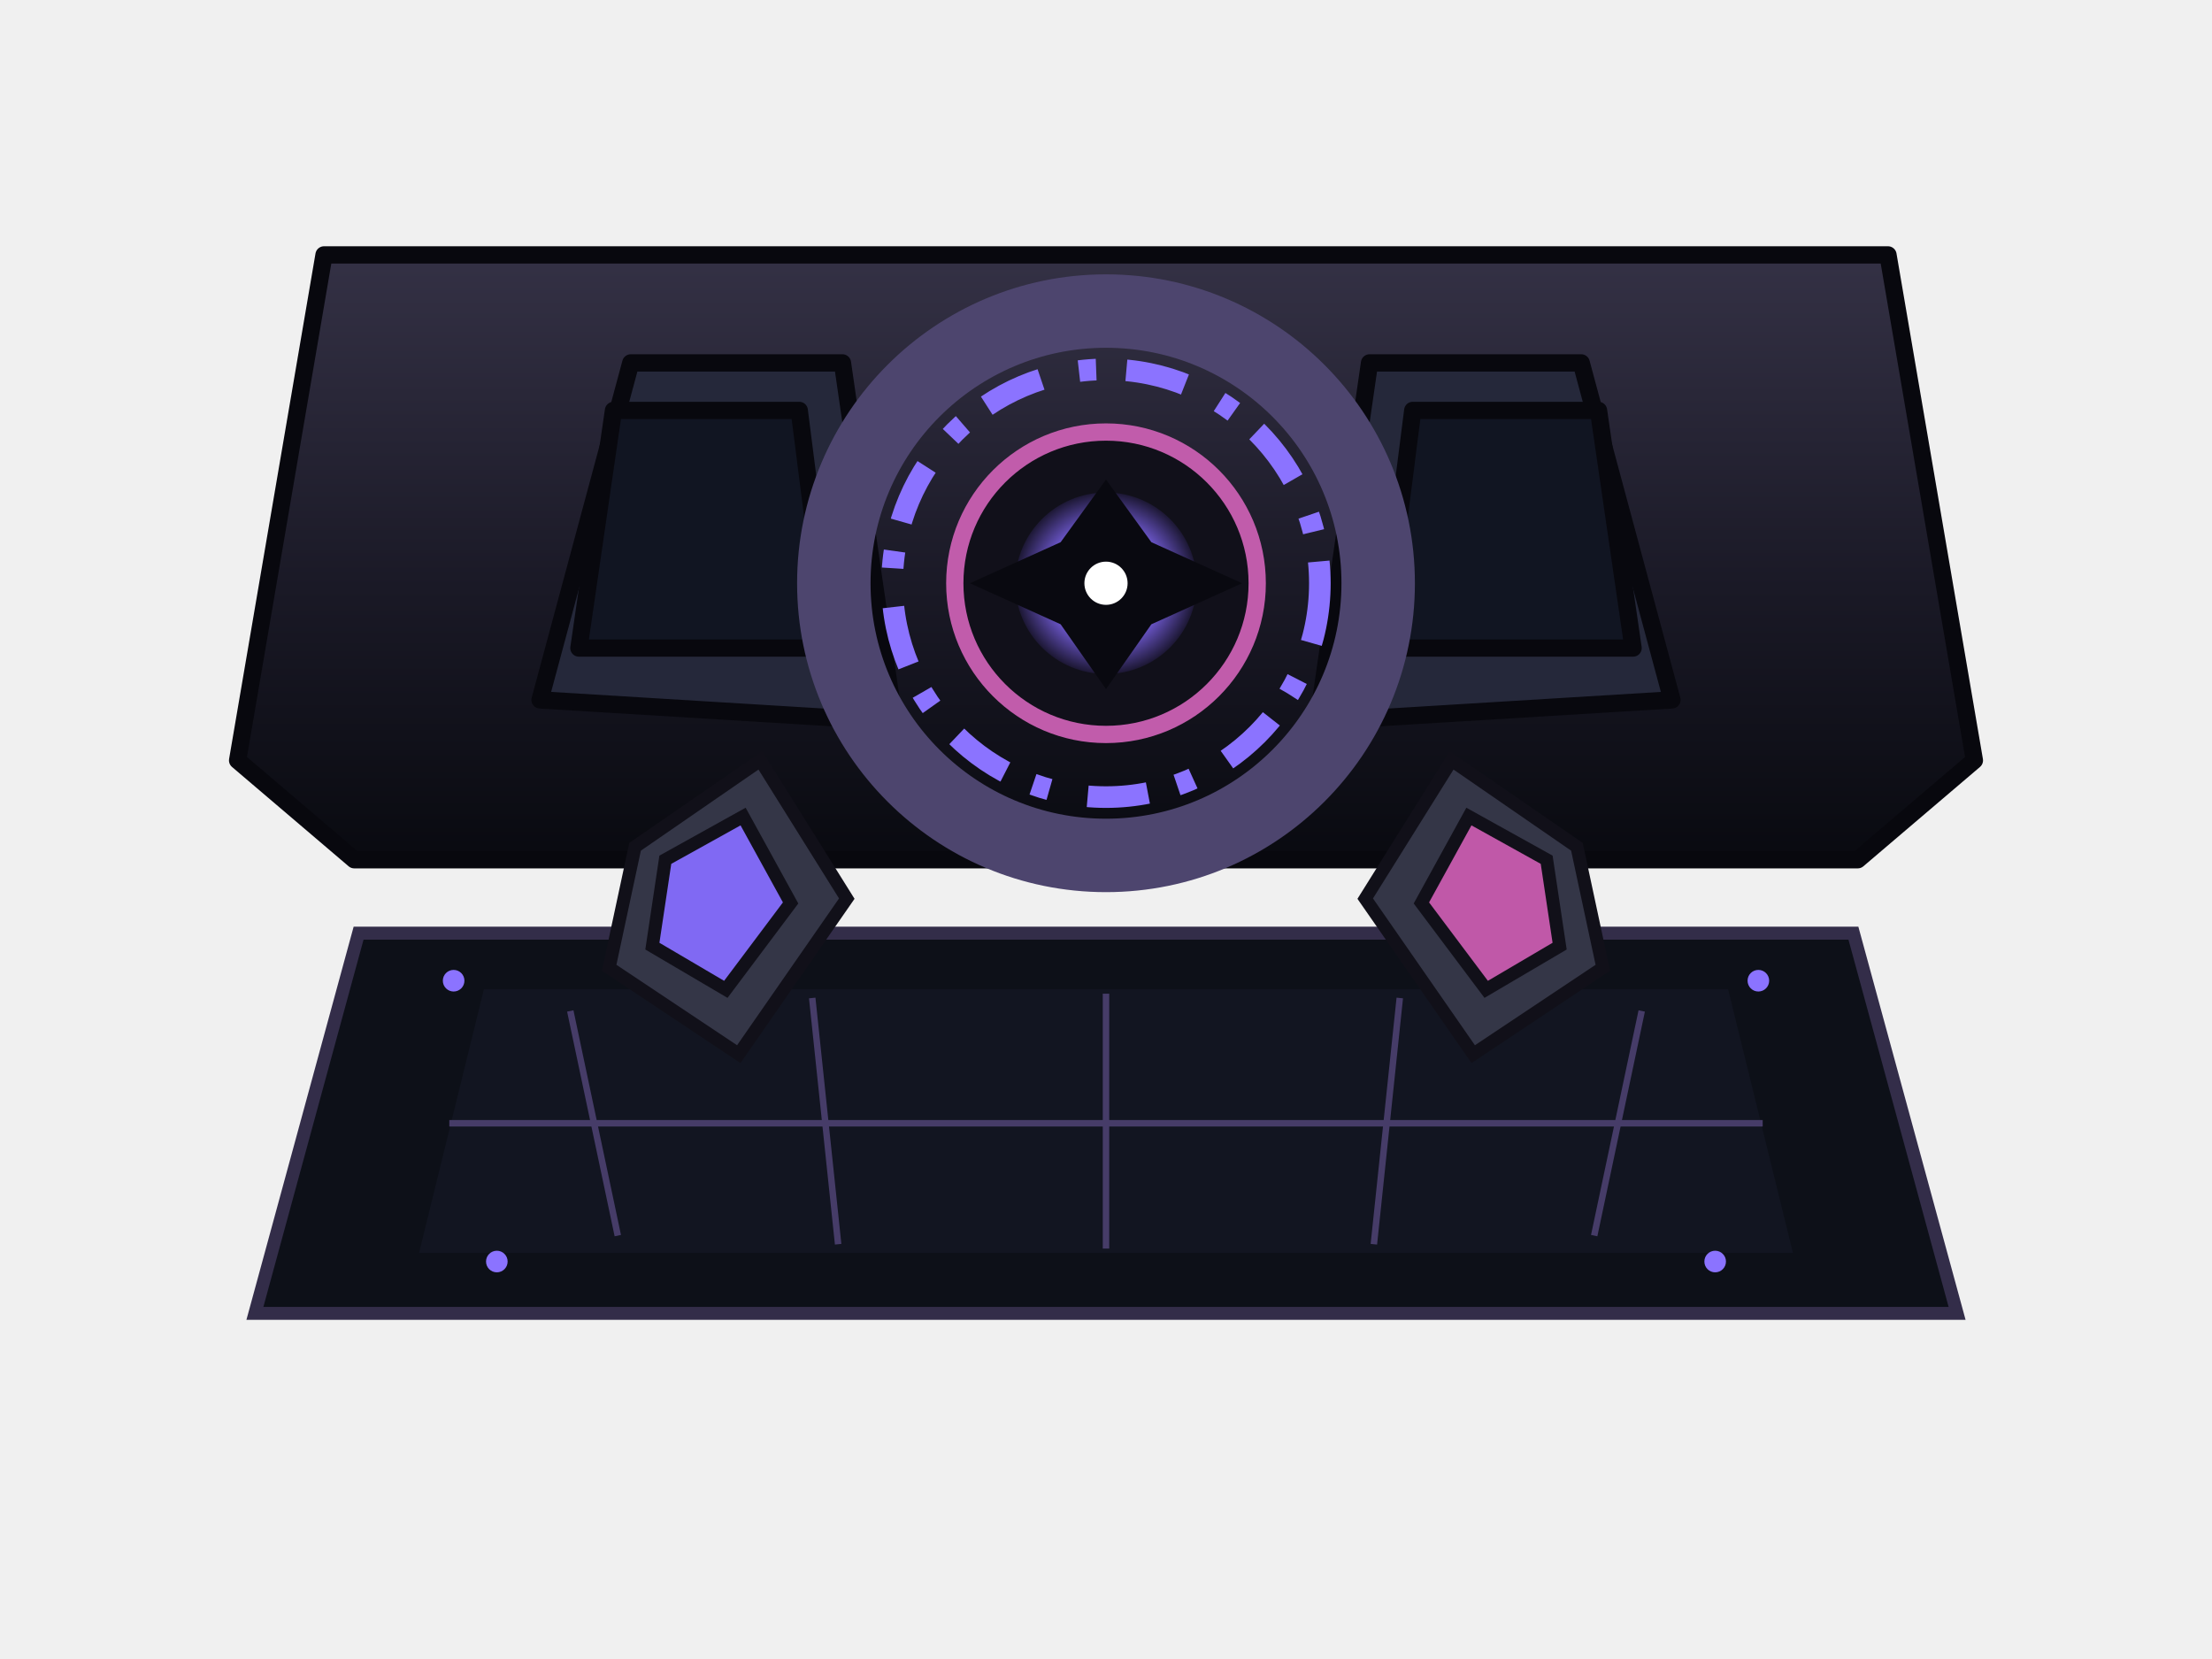
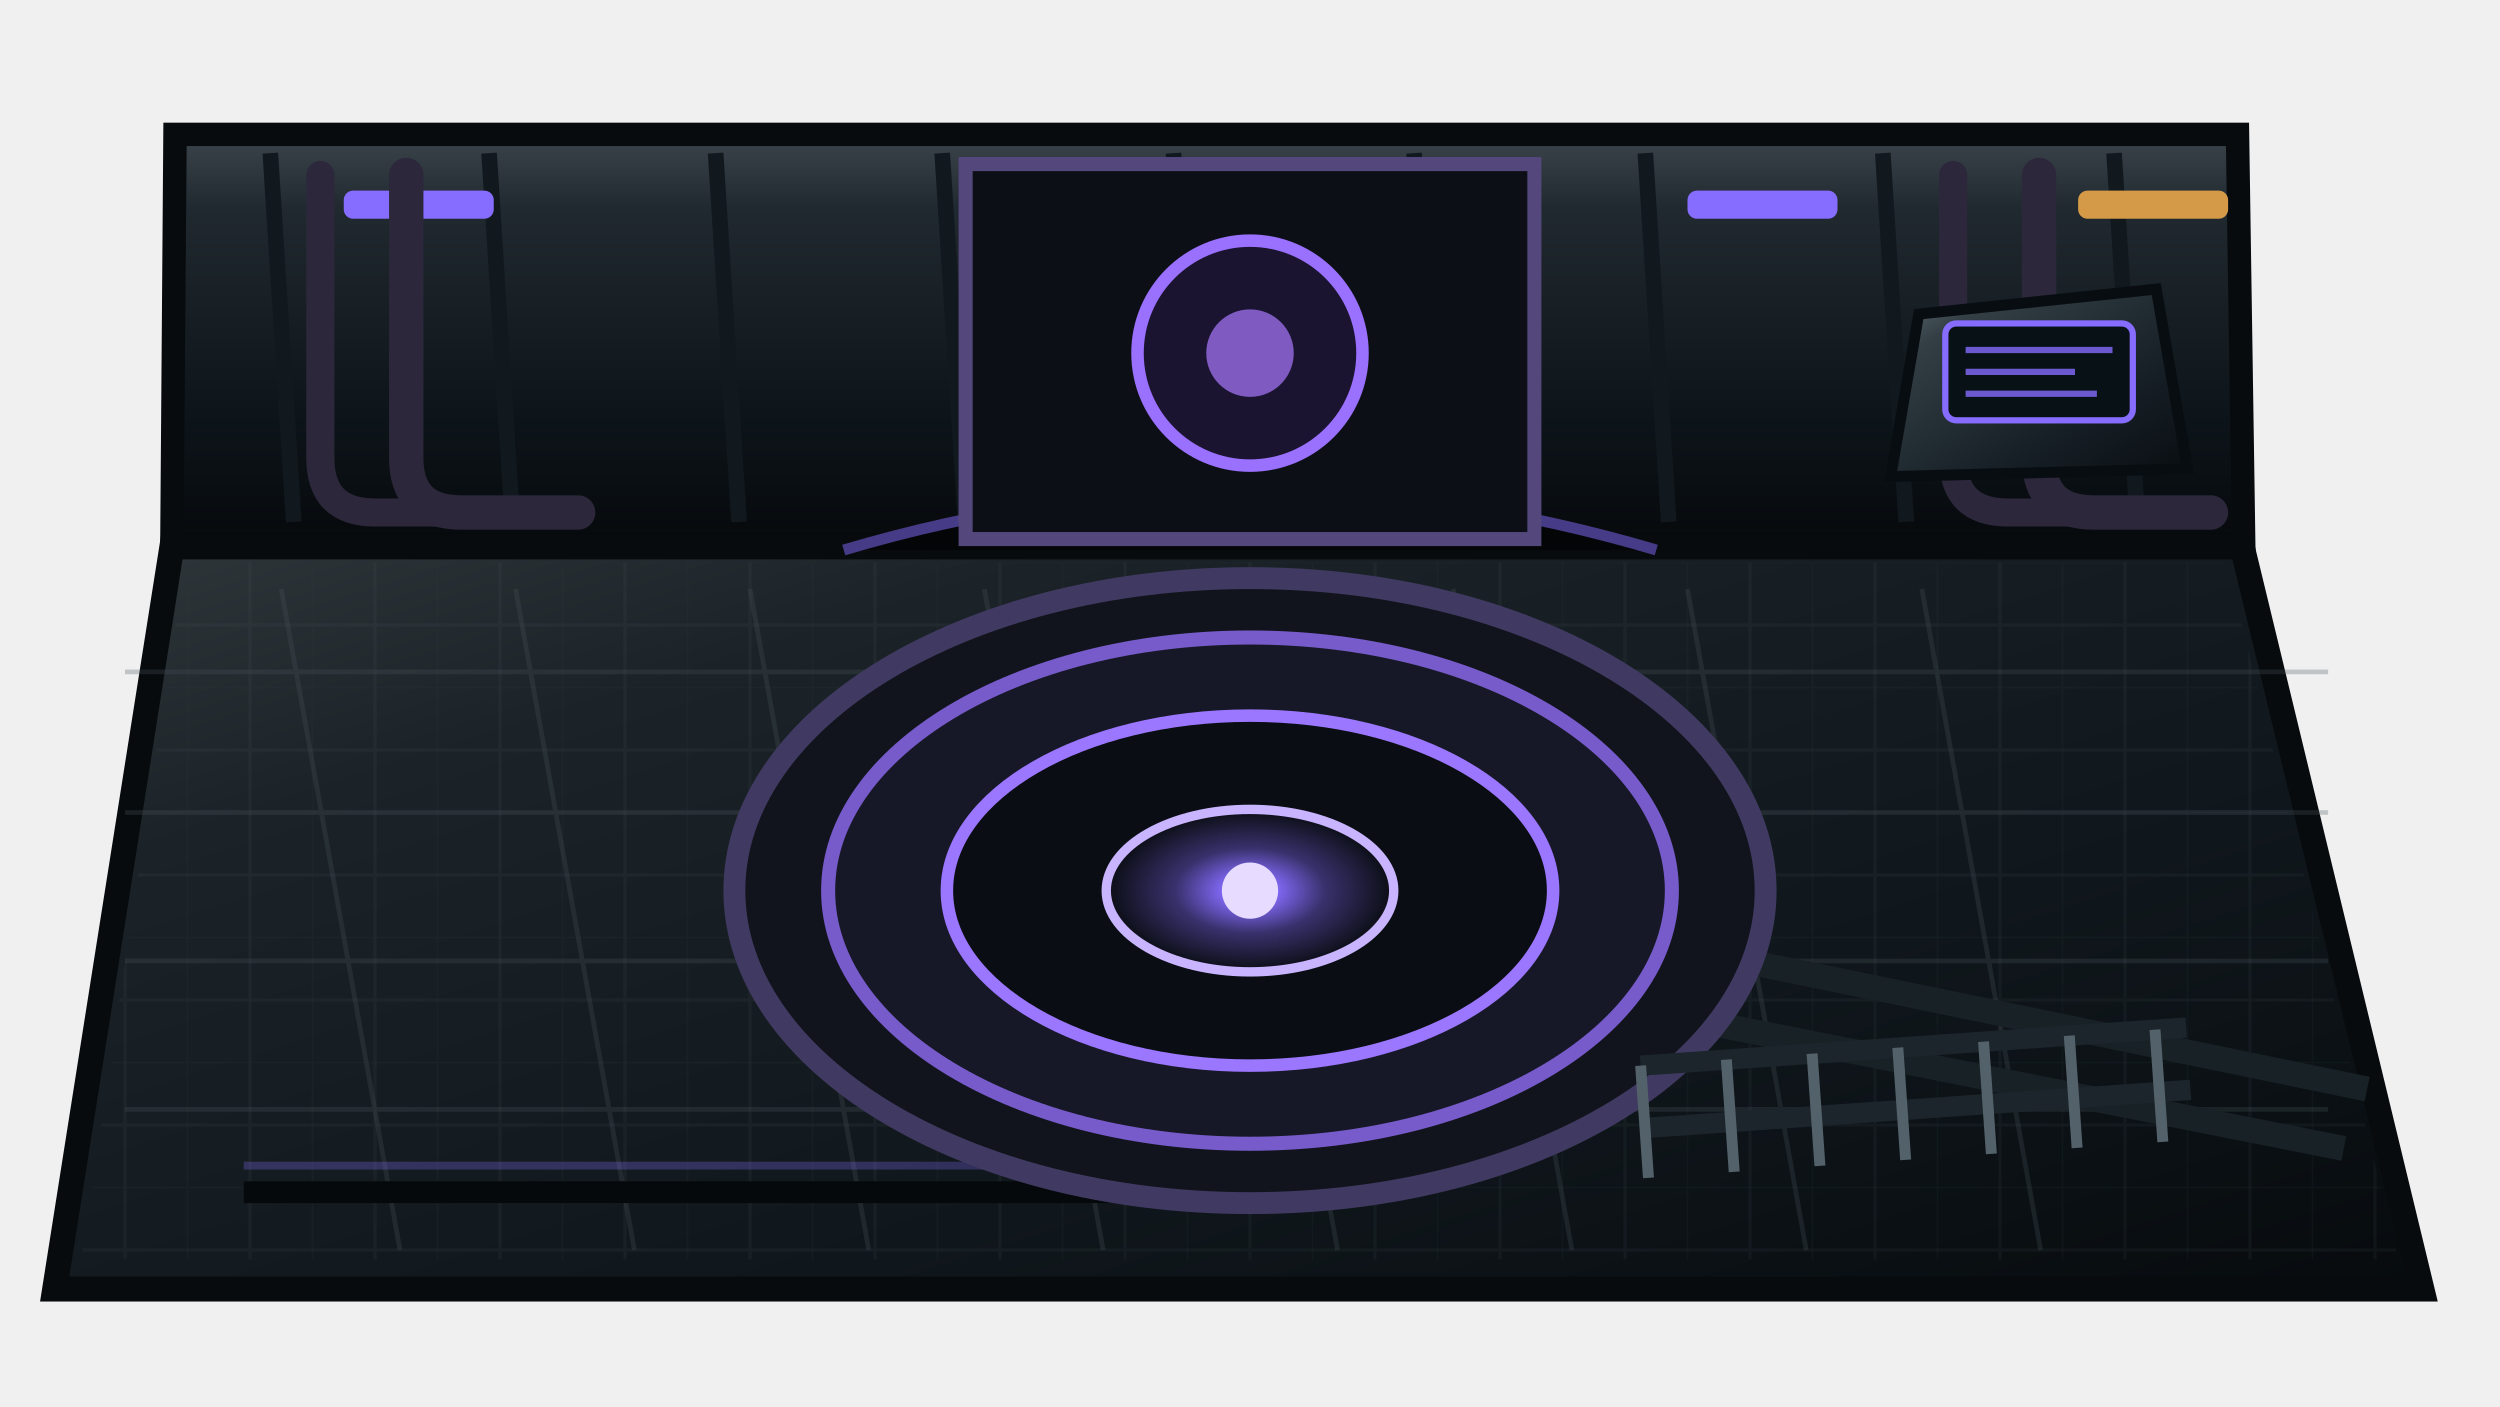
- <svg xmlns="http://www.w3.org/2000/svg" width="1024" height="768" viewBox="0 0 1024 768">
+ <svg xmlns="http://www.w3.org/2000/svg" width="1600" height="900" viewBox="0 0 1600 900">
  <defs>
-     <radialGradient id="v">
-       <stop stop-color="#f7f0ff" />
-       <stop offset=".24" stop-color="#dc62bc" />
-       <stop offset=".54" stop-color="#876cff" />
-       <stop offset="1" stop-color="#1d1835" />
+     <linearGradient id="floor" x1="0" y1="0" x2="1" y2="1">
+       <stop stop-color="#30373b" />
+       <stop offset=".22" stop-color="#1c2328" />
+       <stop offset=".65" stop-color="#10171c" />
+       <stop offset="1" stop-color="#070b0e" />
+     </linearGradient>
+     <linearGradient id="wall" x1="0" y1="0" x2="0" y2="1">
+       <stop stop-color="#3b454b" />
+       <stop offset=".18" stop-color="#20292f" />
+       <stop offset=".7" stop-color="#0d1419" />
+       <stop offset="1" stop-color="#06090c" />
+     </linearGradient>
+     <linearGradient id="metal" x1="0" y1="0" x2="1" y2="1">
+       <stop stop-color="#69767d" />
+       <stop offset=".2" stop-color="#333e45" />
+       <stop offset=".65" stop-color="#172027" />
+       <stop offset="1" stop-color="#090d11" />
+     </linearGradient>
+     <radialGradient id="violetGlow">
+       <stop stop-color="#fff" />
+       <stop offset=".16" stop-color="#866cff" />
+       <stop offset=".52" stop-color="#866cff" stop-opacity=".38" />
+       <stop offset="1" stop-color="#866cff" stop-opacity="0" />
    </radialGradient>
-     <linearGradient id="m" x1="0" y1="0" x2="0" y2="1">
-       <stop stop-color="#343145" />
-       <stop offset=".55" stop-color="#1a1926" />
-       <stop offset="1" stop-color="#090a10" />
-     </linearGradient>
+     <pattern id="grid" width="80" height="80" patternUnits="userSpaceOnUse">
+       <path d="M0 0H80V80H0Z" fill="none" stroke="#536067" stroke-width="2" opacity=".15" />
+       <path d="M40 0V80M0 40H80" stroke="#29343a" stroke-width="1" opacity=".25" />
+     </pattern>
  </defs>
-   <g stroke="#08080e" stroke-width="8" stroke-linejoin="round">
-     <path d="M110 352 L150 118 L874 118 L914 352 L860 398 L164 398Z" fill="url(#m)" />
-     <path d="M250 324 L292 168 L390 168 L414 334Z" fill="#25283a" />
-     <path d="M634 168 L732 168 L774 324 L610 334Z" fill="#25283a" />
-     <path d="M284 190 L370 190 L384 300 L268 300Z" fill="#111522" />
-     <path d="M654 190 L740 190 L756 300 L640 300Z" fill="#111522" />
+   <path d="M110 350 L1435 350 L1550 825 L35 825Z" fill="url(#floor)" stroke="#070b0e" stroke-width="16" />
+   <path d="M118 360 L1425 360 L1535 806 L52 806Z" fill="url(#grid)" opacity=".75" />
+   <path d="M112 86 L1432 86 L1436 350 L110 350Z" fill="url(#wall)" stroke="#070b0e" stroke-width="15" />
+   <g stroke="#11191e" stroke-width="10">
+     <path d="M173 98 L188 334" />
+     <path d="M313 98 L328 334" />
+     <path d="M458 98 L473 334" />
+     <path d="M603 98 L618 334" />
+     <path d="M751 98 L766 334" />
+     <path d="M905 98 L920 334" />
+     <path d="M1053 98 L1068 334" />
+     <path d="M1205 98 L1220 334" />
+     <path d="M1353 98 L1368 334" />
  </g>
-   <g>
-     <circle cx="512" cy="270" r="126" fill="none" stroke="#4d456e" stroke-width="34" />
-     <circle cx="512" cy="270" r="99" fill="none" stroke="#8b73ff" stroke-width="10" stroke-dasharray="28 18 8 14" />
-     <circle cx="512" cy="270" r="70" fill="#11101a" stroke="#c15cab" stroke-width="8" />
-     <circle cx="512" cy="270" r="42" fill="url(#v)" />
-     <path d="M512 222 L533 251 L575 270 L533 289 L512 319 L491 289 L449 270 L491 251Z" fill="#090910" />
-     <circle cx="512" cy="270" r="10" fill="#fff" />
+   <g stroke="#48545b" stroke-width="3" opacity=".28">
+     <path d="M180 377 L256 800" />
+     <path d="M330 377 L406 800" />
+     <path d="M480 377 L556 800" />
+     <path d="M630 377 L706 800" />
+     <path d="M780 377 L856 800" />
+     <path d="M930 377 L1006 800" />
+     <path d="M1080 377 L1156 800" />
+     <path d="M1230 377 L1306 800" />
+     <path d="M80 430 L1490 430M80 520 L1490 520M80 615 L1490 615M80 710 L1490 710" />
  </g>
-   <g>
-     <path d="M166 432 L858 432 L906 608 L118 608Z" fill="#0d1018" stroke="#332d49" stroke-width="6" />
-     <path d="M224 458 L800 458 L830 580 L194 580Z" fill="#121521" />
-     <g stroke="#463c68" stroke-width="3">
-       <path d="M264 468 L286 572 M376 462 L388 576 M512 460 L512 578 M648 462 L636 576 M760 468 L738 572" />
-       <path d="M208 520 L816 520" />
+   <path d="M1060 648 L1500 735 M1082 608 L1515 697" stroke="#182126" stroke-width="16" />
+   <path d="M156 746 L820 746" stroke="#866cff" stroke-width="5" opacity=".28" />
+   <path d="M156 763 L820 763" stroke="#05090c" stroke-width="14" />
+   <g fill="#866cff">
+     <rect x="220" y="122" width="96" height="18" rx="6" />
+     <rect x="1080" y="122" width="96" height="18" rx="6" />
+   </g>
+   <g fill="#d49a47">
+     <rect x="640" y="122" width="96" height="18" rx="6" />
+     <rect x="1330" y="122" width="96" height="18" rx="6" />
+   </g>
+   <g transform="translate(800 570)">
+     <ellipse rx="330" ry="200" fill="#11141d" stroke="#403a62" stroke-width="14" />
+     <ellipse rx="270" ry="162" fill="#161827" stroke="#775bca" stroke-width="9" />
+     <ellipse rx="194" ry="112" fill="#0a0d13" stroke="#9b76ff" stroke-width="8" />
+     <ellipse rx="92" ry="52" fill="url(#violetGlow)" stroke="#c9b5ff" stroke-width="6" />
+     <circle r="18" fill="#e7dcff" />
+   </g>
+   <g fill="none" stroke="#2c273b" stroke-linecap="round">
+     <path d="M205 112 V293 Q205 328 240 328 H315" stroke-width="18" />
+     <path d="M260 112 V293 Q260 328 295 328 H370" stroke-width="22" />
+     <path d="M1250 112 V293 Q1250 328 1285 328 H1360" stroke-width="18" />
+     <path d="M1305 112 V293 Q1305 328 1340 328 H1415" stroke-width="22" />
+   </g>
+   <g transform="translate(1210 185)">
+     <path d="M0 120 L18 16 L170 0 L190 115Z" fill="url(#metal)" stroke="#080d11" stroke-width="7" />
+     <rect x="35" y="22" width="120" height="62" rx="7" fill="#071116" stroke="#866cff" stroke-width="4" />
+     <path d="M48 39 H142 M48 53 H118 M48 67 H132" stroke="#866cff" stroke-width="4" opacity=".8" />
+   </g>
+   <g transform="translate(1050 682) rotate(-4)">
+     <path d="M0 0 H350 M0 40 H350" stroke="#1b252b" stroke-width="13" />
+     <g stroke="#53626a" stroke-width="7">
+       <path d="M0 0 V72" />
+       <path d="M55 0 V72" />
+       <path d="M110 0 V72" />
+       <path d="M165 0 V72" />
+       <path d="M220 0 V72" />
+       <path d="M275 0 V72" />
+       <path d="M330 0 V72" />
    </g>
  </g>
-   <g stroke="#111019" stroke-width="6">
-     <path d="M294 392 L352 352 L392 416 L342 488 L282 448Z" fill="#343647" />
-     <path d="M730 392 L672 352 L632 416 L682 488 L742 448Z" fill="#343647" />
-     <path d="M308 398 L344 378 L366 418 L336 458 L302 438Z" fill="#8069f3" />
-     <path d="M716 398 L680 378 L658 418 L688 458 L722 438Z" fill="#c058a8" />
-   </g>
-   <g fill="#8b73ff">
-     <circle cx="210" cy="454" r="5" />
-     <circle cx="814" cy="454" r="5" />
-     <circle cx="230" cy="584" r="5" />
-     <circle cx="794" cy="584" r="5" />
-   </g>
+   <path d="M540 352 Q800 275 1060 352" stroke="#866cff" stroke-width="7" opacity=".5" />
+   <path d="M618 105 H982 V345 H618Z" fill="#0d0f17" stroke="#53477c" stroke-width="9" />
+   <circle cx="800" cy="226" r="72" fill="#1a1430" stroke="#9a70ff" stroke-width="8" />
+   <circle cx="800" cy="226" r="28" fill="#a979ff" opacity=".7" />
</svg>
